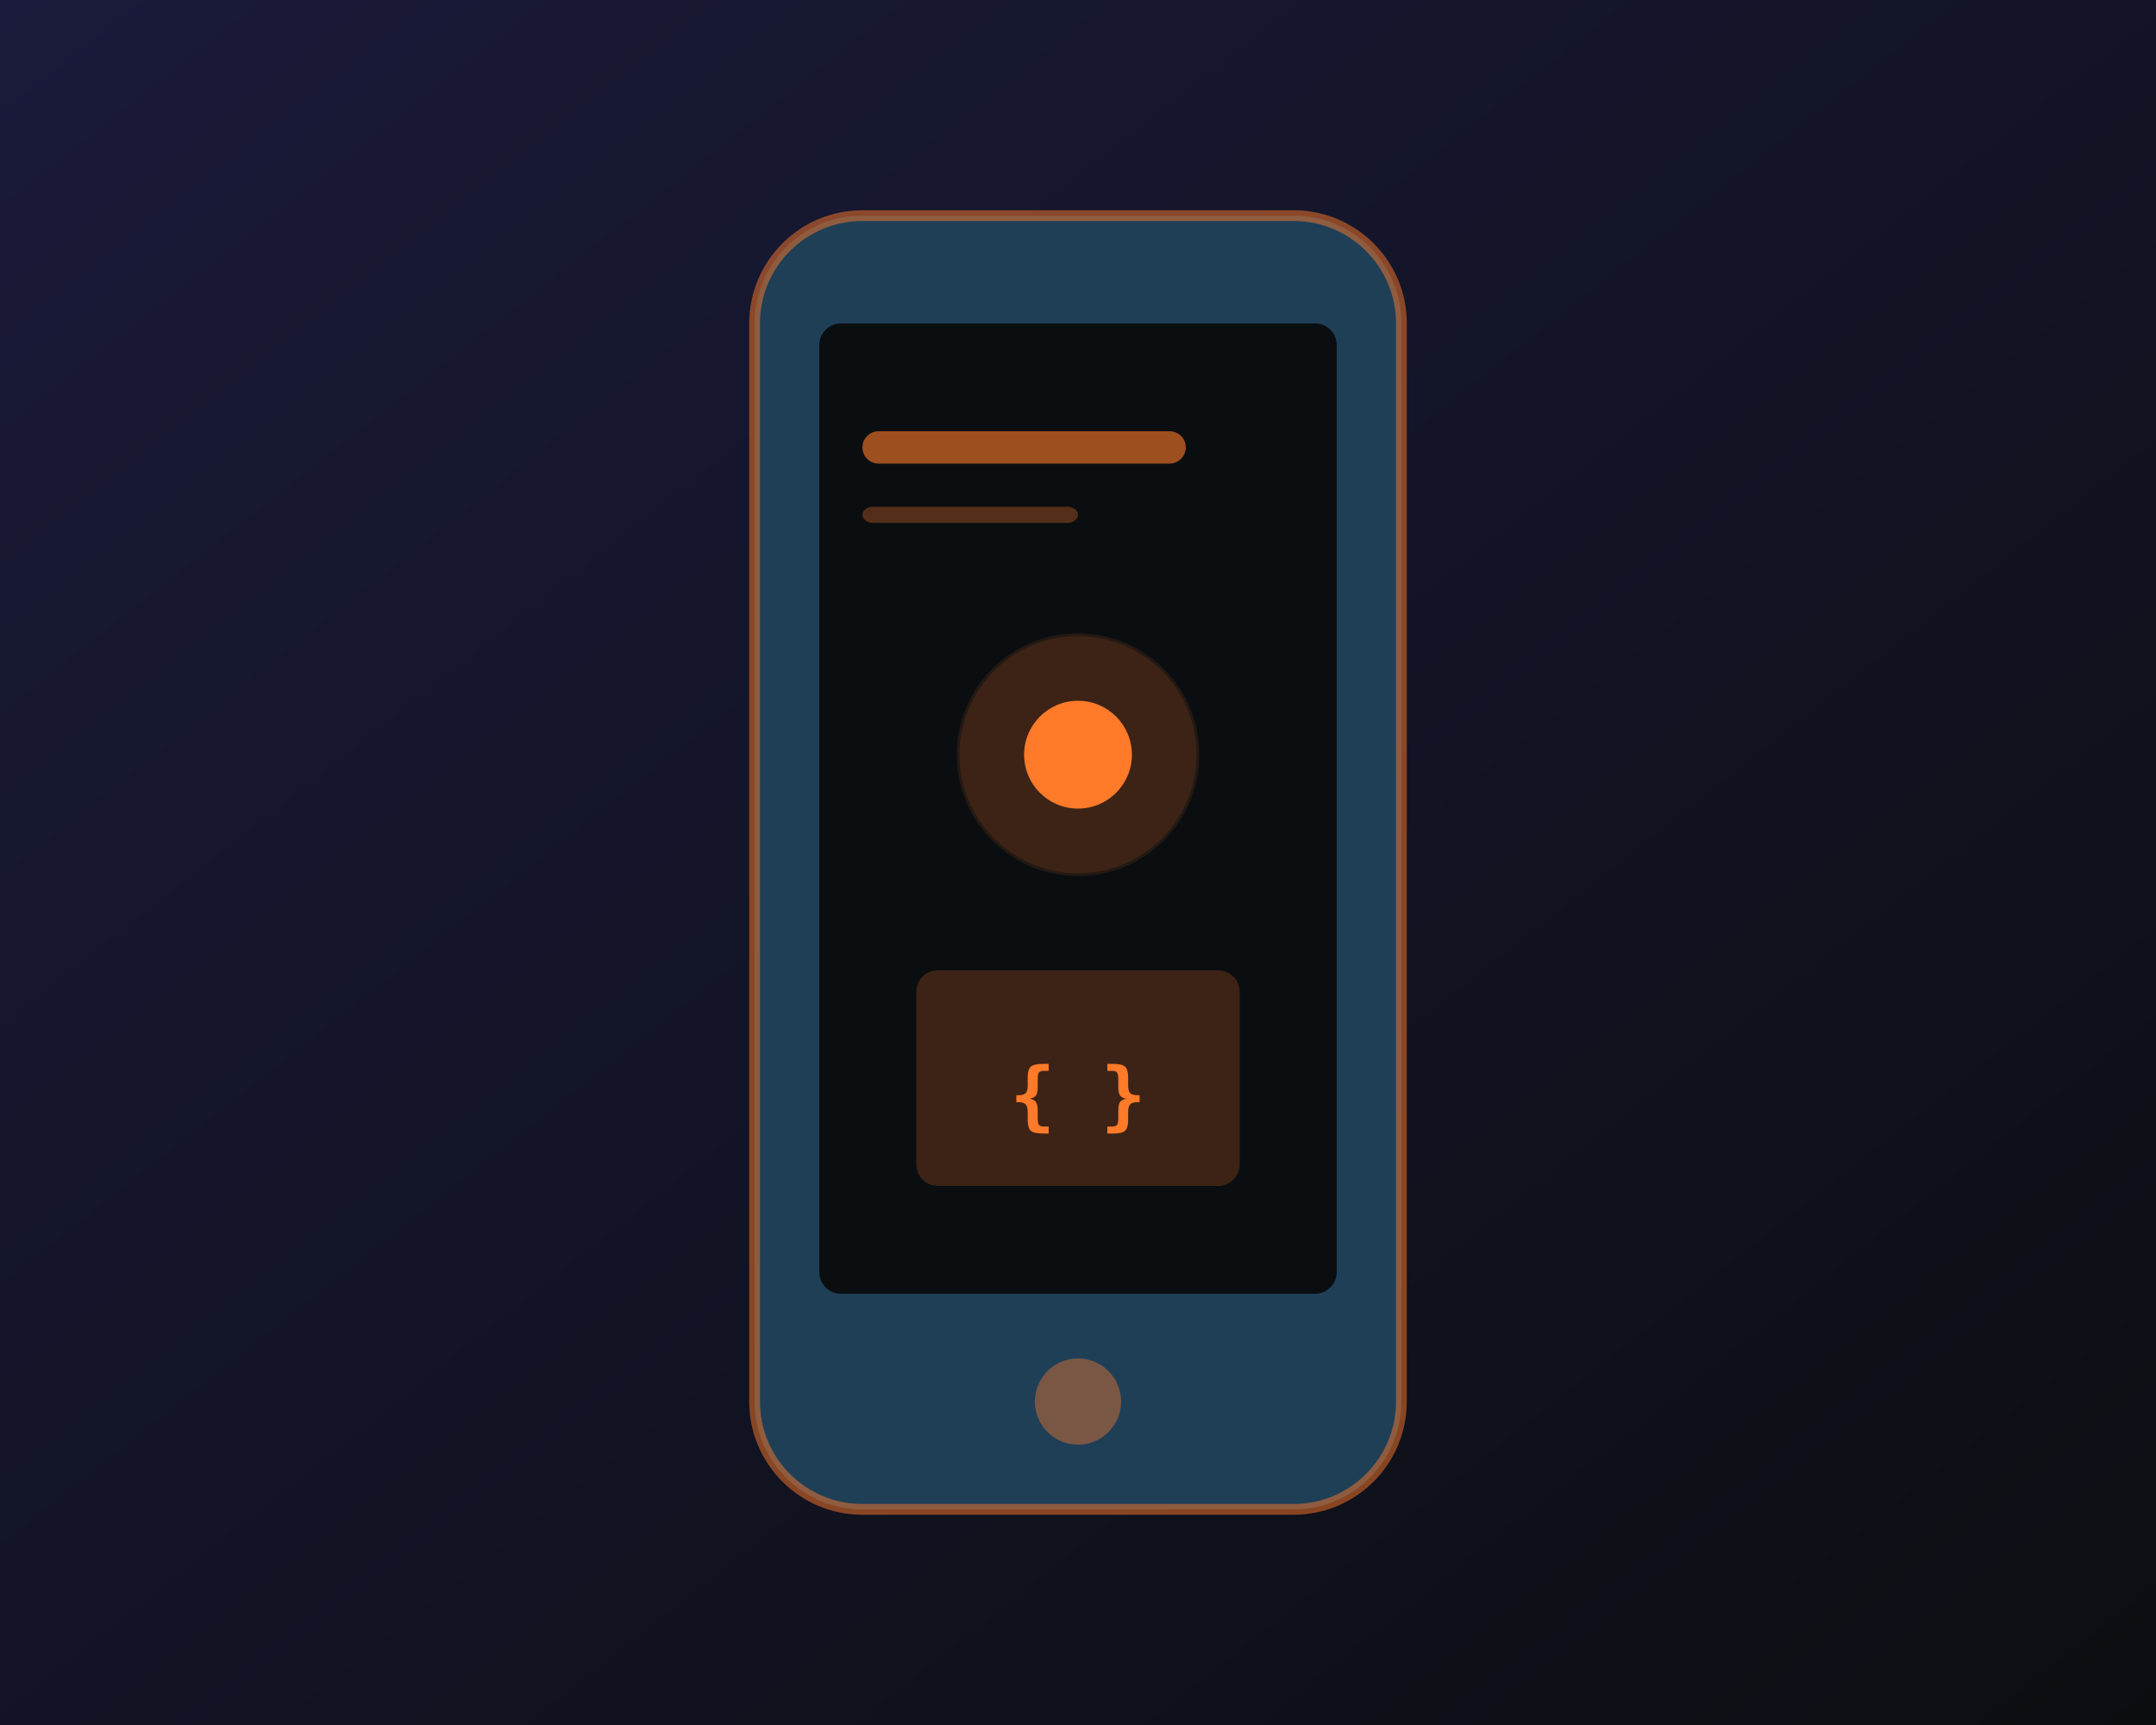
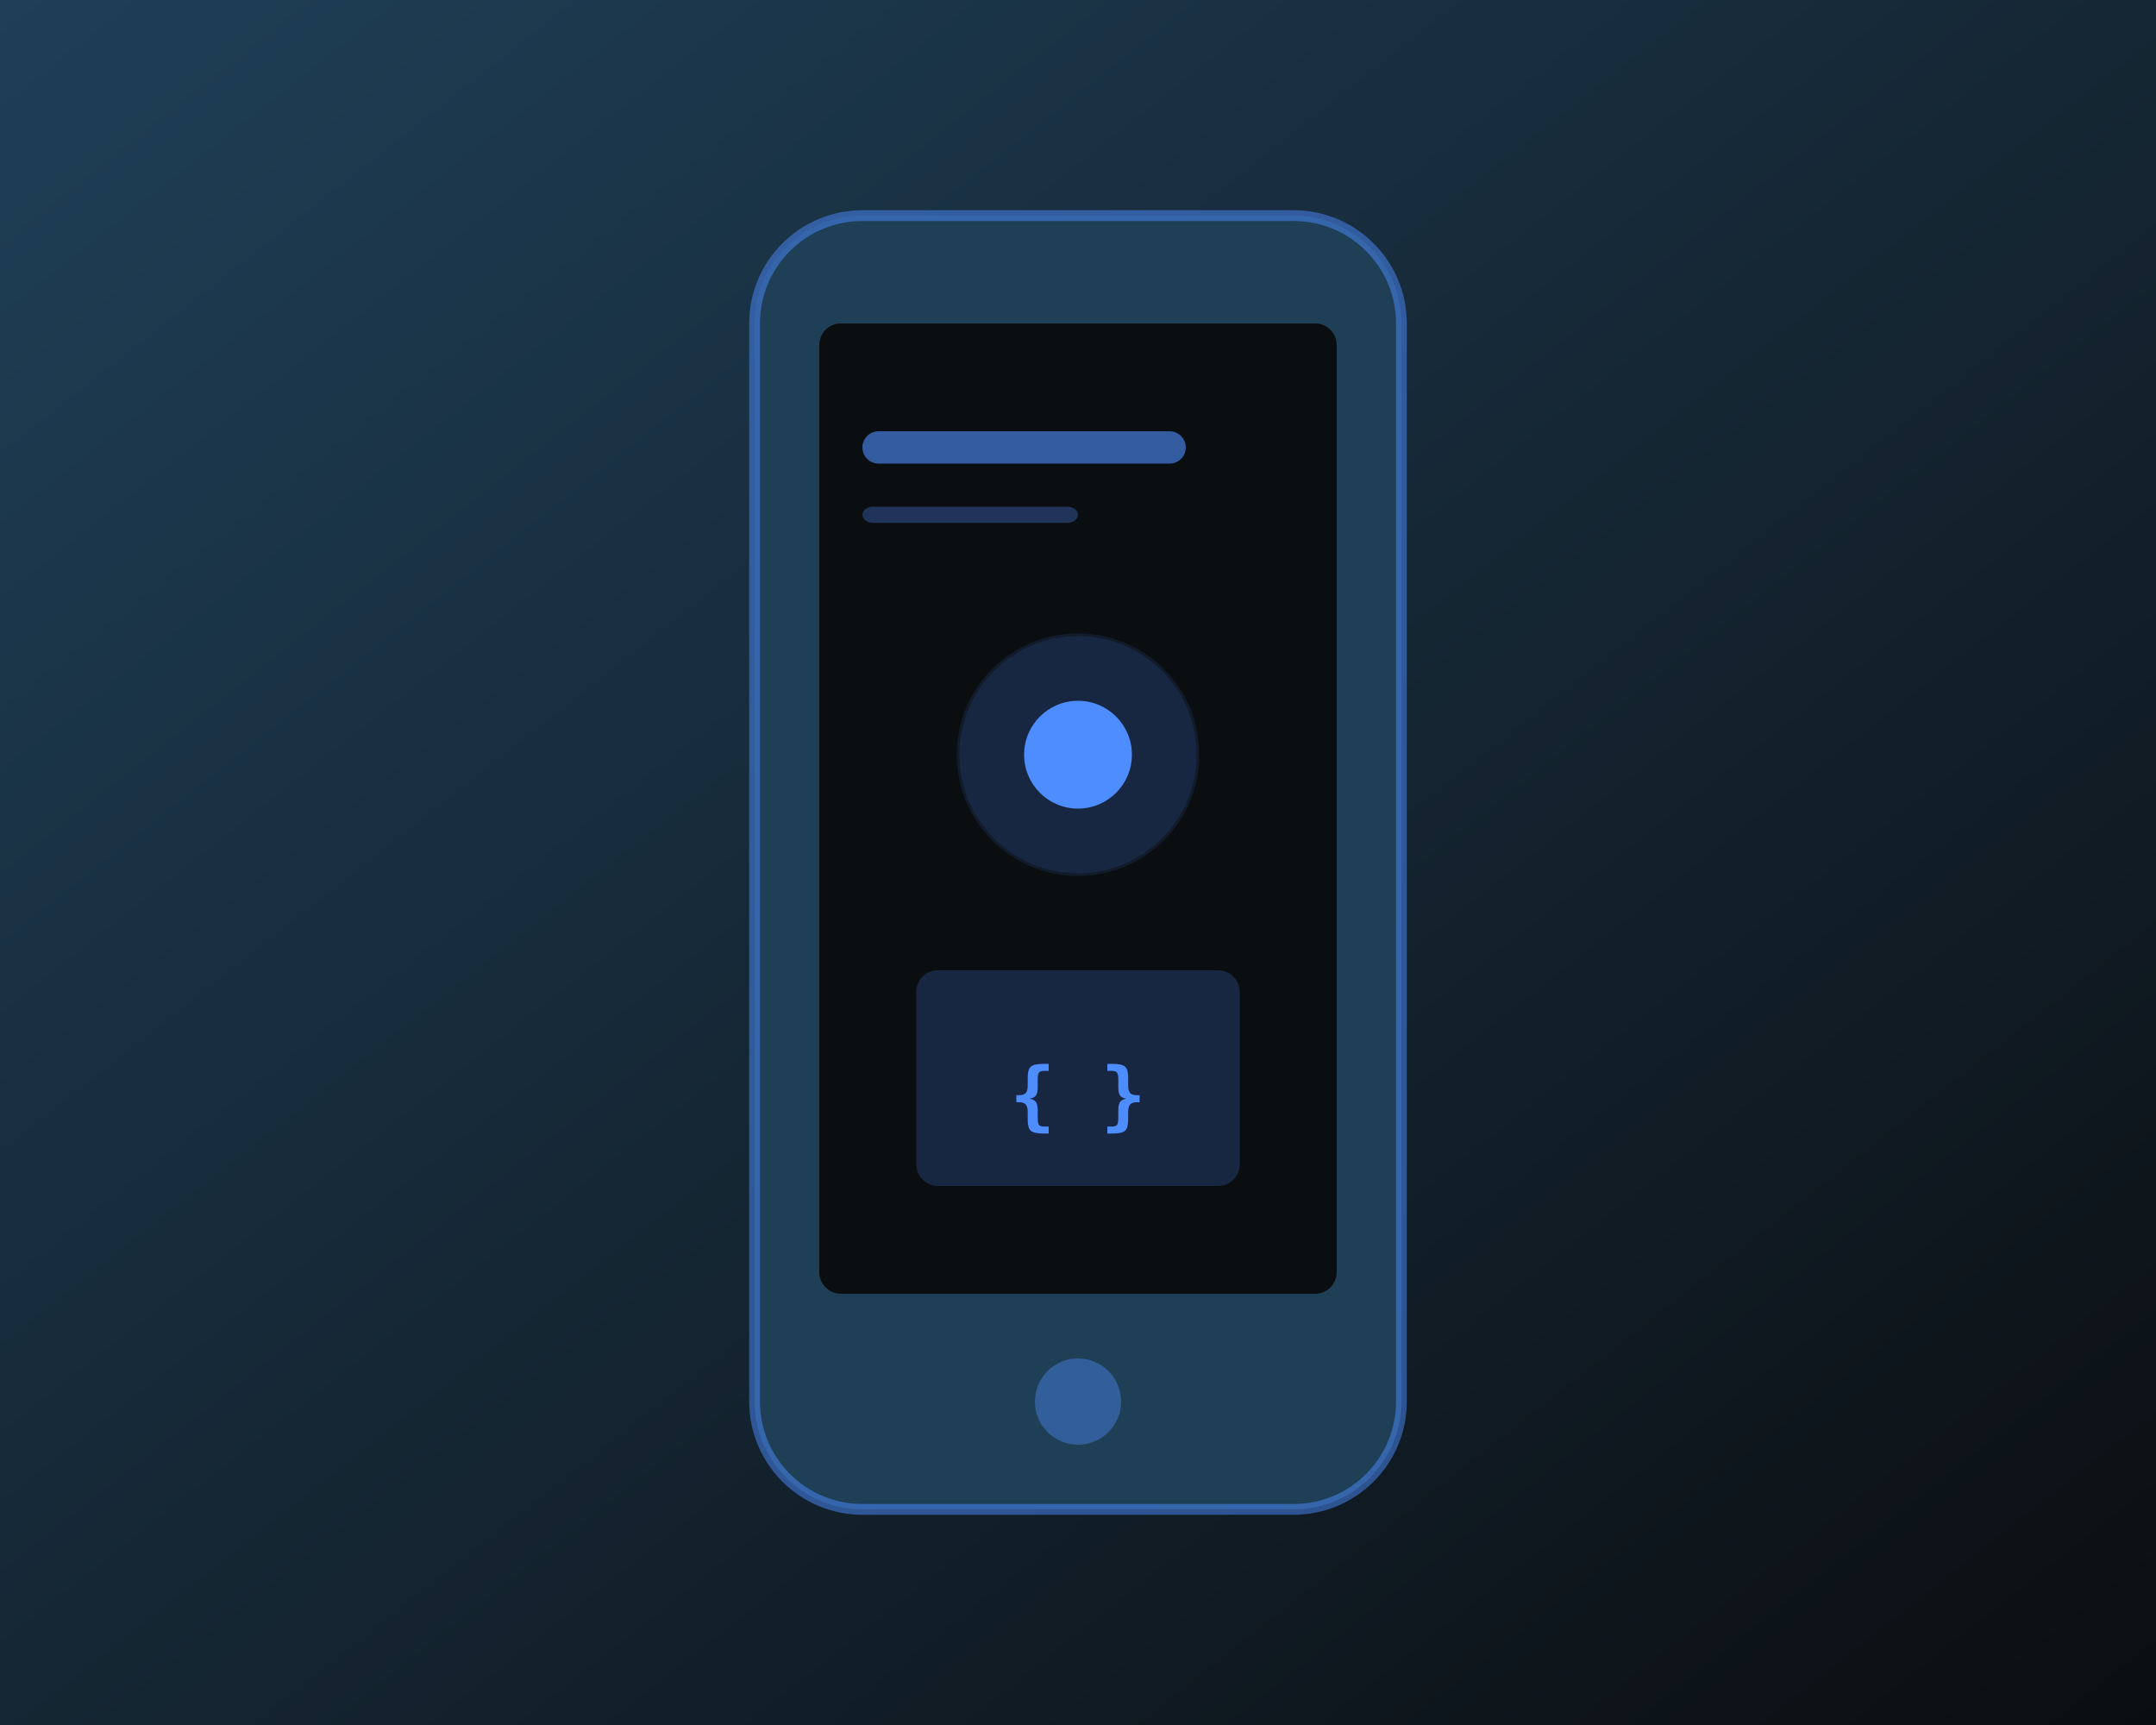
<svg xmlns="http://www.w3.org/2000/svg" width="400" height="320" viewBox="0 0 400 320">
  <defs>
    <linearGradient id="bg2" x1="0" y1="0" x2="1" y2="1">
-       <stop offset="0%" stop-color="#1a1a3a" />
+       <stop offset="0%" stop-color="#1f3f57" />
      <stop offset="100%" stop-color="#0b0e11" />
    </linearGradient>
  </defs>
  <rect width="400" height="320" fill="url(#bg2)" />
-   <rect x="140" y="40" width="120" height="240" rx="20" fill="#1f3f57" stroke="#ff7a29" stroke-opacity="0.5" stroke-width="2" />
+   <rect x="140" y="40" width="120" height="240" rx="20" fill="#1f3f57" stroke="#4d8dff" stroke-opacity="0.5" stroke-width="2" />
  <rect x="152" y="60" width="96" height="180" rx="4" fill="#0b0e11" />
-   <circle cx="200" cy="260" r="8" fill="#ff7a29" opacity="0.4" />
-   <rect x="160" y="80" width="60" height="6" rx="3" fill="#ff7a29" opacity="0.6" />
-   <rect x="160" y="94" width="40" height="3" rx="2" fill="#ff7a29" opacity="0.3" />
-   <circle cx="200" cy="140" r="22" fill="#ff7a29" opacity="0.2" stroke="#ff7a29" stroke-opacity="0.5" />
-   <circle cx="200" cy="140" r="10" fill="#ff7a29" />
-   <rect x="170" y="180" width="60" height="40" rx="4" fill="#ff7a29" opacity="0.2" />
-   <text x="200" y="208" text-anchor="middle" fill="#ff7a29" font-family="monospace" font-size="14" font-weight="bold">{ }</text>
+   <circle cx="200" cy="260" r="8" fill="#4d8dff" opacity="0.4" />
+   <rect x="160" y="80" width="60" height="6" rx="3" fill="#4d8dff" opacity="0.6" />
+   <rect x="160" y="94" width="40" height="3" rx="2" fill="#4d8dff" opacity="0.3" />
+   <circle cx="200" cy="140" r="22" fill="#4d8dff" opacity="0.2" stroke="#4d8dff" stroke-opacity="0.5" />
+   <circle cx="200" cy="140" r="10" fill="#4d8dff" />
+   <rect x="170" y="180" width="60" height="40" rx="4" fill="#4d8dff" opacity="0.2" />
+   <text x="200" y="208" text-anchor="middle" fill="#4d8dff" font-family="monospace" font-size="14" font-weight="bold">{ }</text>
</svg>
